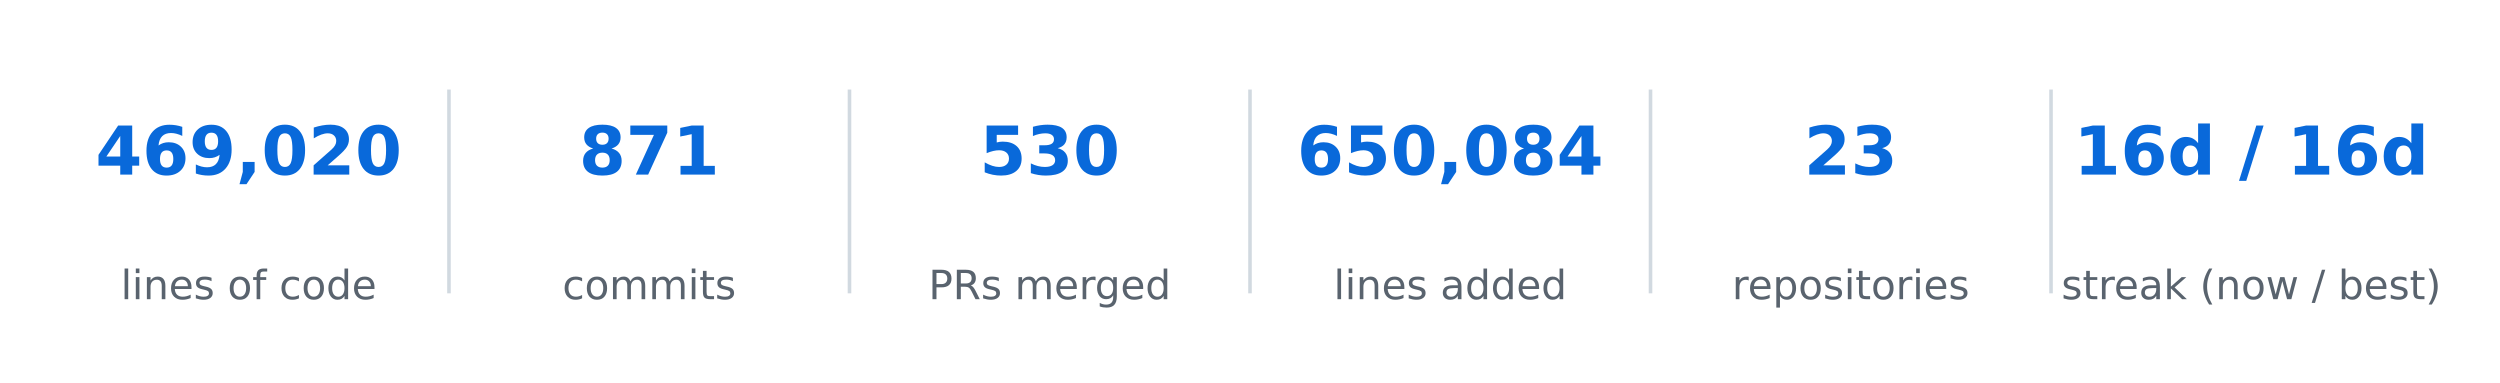
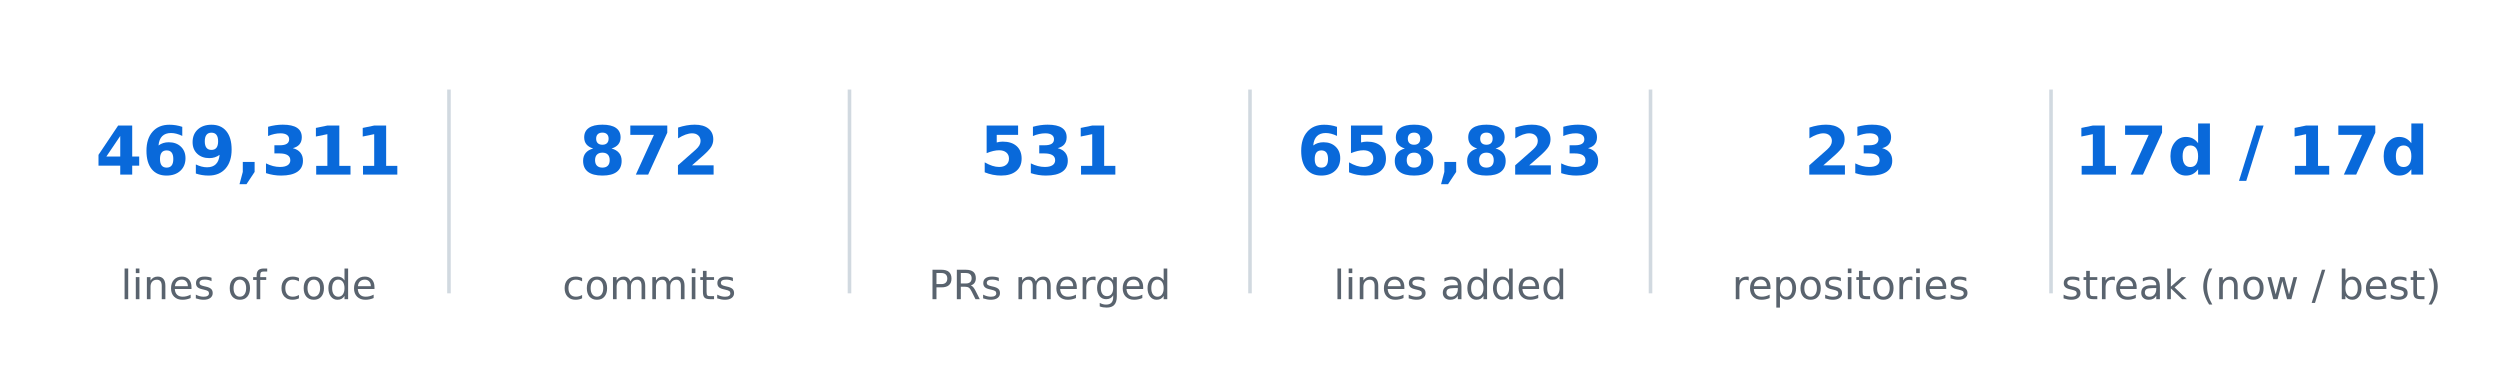
<svg xmlns="http://www.w3.org/2000/svg" xmlns:xlink="http://www.w3.org/1999/xlink" width="557.28pt" height="85.356pt" viewBox="0 0 557.28 85.356" version="1.1">
  <defs>
    <style type="text/css">*{stroke-linejoin: round; stroke-linecap: butt}</style>
  </defs>
  <g id="figure_1">
    <g id="patch_1">
      <path d="M 0 85.356  L 557.28 85.356  L 557.28 -0  L 0 -0  L 0 85.356  z " style="fill: none; opacity: 0" />
    </g>
    <g id="axes_1">
      <g id="line2d_1">
-         <path d="M 100.08 64.993  L 100.08 20.363  " clip-path="url(#pe2f64ff77b)" style="fill: none; stroke: #d1d9e0; stroke-width: 0.8; stroke-linecap: square" />
+         <path d="M 100.08 64.993  L 100.08 20.363  " clip-path="url(#p8dff311c79)" style="fill: none; stroke: #d1d9e0; stroke-width: 0.8; stroke-linecap: square" />
      </g>
      <g id="line2d_2">
-         <path d="M 189.36 64.993  L 189.36 20.363  " clip-path="url(#pe2f64ff77b)" style="fill: none; stroke: #d1d9e0; stroke-width: 0.8; stroke-linecap: square" />
+         <path d="M 189.36 64.993  L 189.36 20.363  " clip-path="url(#p8dff311c79)" style="fill: none; stroke: #d1d9e0; stroke-width: 0.8; stroke-linecap: square" />
      </g>
      <g id="line2d_3">
-         <path d="M 278.64 64.993  L 278.64 20.363  " clip-path="url(#pe2f64ff77b)" style="fill: none; stroke: #d1d9e0; stroke-width: 0.8; stroke-linecap: square" />
+         <path d="M 278.64 64.993  L 278.64 20.363  " clip-path="url(#p8dff311c79)" style="fill: none; stroke: #d1d9e0; stroke-width: 0.8; stroke-linecap: square" />
      </g>
      <g id="line2d_4">
-         <path d="M 367.92 64.993  L 367.92 20.363  " clip-path="url(#pe2f64ff77b)" style="fill: none; stroke: #d1d9e0; stroke-width: 0.8; stroke-linecap: square" />
+         <path d="M 367.92 64.993  L 367.92 20.363  " clip-path="url(#p8dff311c79)" style="fill: none; stroke: #d1d9e0; stroke-width: 0.8; stroke-linecap: square" />
      </g>
      <g id="line2d_5">
-         <path d="M 457.2 64.993  L 457.2 20.363  " clip-path="url(#pe2f64ff77b)" style="fill: none; stroke: #d1d9e0; stroke-width: 0.8; stroke-linecap: square" />
+         <path d="M 457.2 64.993  L 457.2 20.363  " clip-path="url(#p8dff311c79)" style="fill: none; stroke: #d1d9e0; stroke-width: 0.8; stroke-linecap: square" />
      </g>
      <g id="text_1">
        <g style="fill: #0969da" transform="translate(21.28102 38.92376) scale(0.15 -0.15)">
          <defs>
            <path id="DejaVuSans-Bold-17" d="M 2356 3675  L 1038 1722  L 2356 1722  L 2356 3675  z M 2156 4666  L 3494 4666  L 3494 1722  L 4159 1722  L 4159 850  L 3494 850  L 3494 0  L 2356 0  L 2356 850  L 288 850  L 288 1881  L 2156 4666  z " transform="scale(0.015625)" />
            <path id="DejaVuSans-Bold-19" d="M 2316 2303  Q 2000 2303 1842 2098  Q 1684 1894 1684 1484  Q 1684 1075 1842 870  Q 2000 666 2316 666  Q 2634 666 2792 870  Q 2950 1075 2950 1484  Q 2950 1894 2792 2098  Q 2634 2303 2316 2303  z M 3803 4544  L 3803 3681  Q 3506 3822 3243 3889  Q 2981 3956 2731 3956  Q 2194 3956 1894 3657  Q 1594 3359 1544 2772  Q 1750 2925 1990 3001  Q 2231 3078 2516 3078  Q 3231 3078 3670 2659  Q 4109 2241 4109 1563  Q 4109 813 3618 361  Q 3128 -91 2303 -91  Q 1394 -91 895 523  Q 397 1138 397 2266  Q 397 3422 980 4083  Q 1563 4744 2578 4744  Q 2900 4744 3203 4694  Q 3506 4644 3803 4544  z " transform="scale(0.015625)" />
            <path id="DejaVuSans-Bold-1c" d="M 641 103  L 641 966  Q 928 831 1190 764  Q 1453 697 1709 697  Q 2247 697 2547 995  Q 2847 1294 2900 1881  Q 2688 1725 2447 1647  Q 2206 1569 1925 1569  Q 1209 1569 770 1986  Q 331 2403 331 3084  Q 331 3838 820 4291  Q 1309 4744 2131 4744  Q 3044 4744 3544 4128  Q 4044 3513 4044 2388  Q 4044 1231 3459 570  Q 2875 -91 1856 -91  Q 1528 -91 1228 -42  Q 928 6 641 103  z M 2125 2350  Q 2441 2350 2600 2554  Q 2759 2759 2759 3169  Q 2759 3575 2600 3781  Q 2441 3988 2125 3988  Q 1809 3988 1650 3781  Q 1491 3575 1491 3169  Q 1491 2759 1650 2554  Q 1809 2350 2125 2350  z " transform="scale(0.015625)" />
            <path id="DejaVuSans-Bold-f" d="M 653 1209  L 1778 1209  L 1778 256  L 1006 -909  L 341 -909  L 653 256  L 653 1209  z " transform="scale(0.015625)" />
-             <path id="DejaVuSans-Bold-13" d="M 2944 2338  Q 2944 3213 2780 3570  Q 2616 3928 2228 3928  Q 1841 3928 1675 3570  Q 1509 3213 1509 2338  Q 1509 1453 1675 1090  Q 1841 728 2228 728  Q 2613 728 2778 1090  Q 2944 1453 2944 2338  z M 4147 2328  Q 4147 1169 3647 539  Q 3147 -91 2228 -91  Q 1306 -91 806 539  Q 306 1169 306 2328  Q 306 3491 806 4120  Q 1306 4750 2228 4750  Q 3147 4750 3647 4120  Q 4147 3491 4147 2328  z " transform="scale(0.015625)" />
-             <path id="DejaVuSans-Bold-15" d="M 1844 884  L 3897 884  L 3897 0  L 506 0  L 506 884  L 2209 2388  Q 2438 2594 2547 2791  Q 2656 2988 2656 3200  Q 2656 3528 2436 3728  Q 2216 3928 1850 3928  Q 1569 3928 1234 3808  Q 900 3688 519 3450  L 519 4475  Q 925 4609 1322 4679  Q 1719 4750 2100 4750  Q 2938 4750 3402 4381  Q 3866 4013 3866 3353  Q 3866 2972 3669 2642  Q 3472 2313 2841 1759  L 1844 884  z " transform="scale(0.015625)" />
+             <path id="DejaVuSans-Bold-16" d="M 2981 2516  Q 3453 2394 3698 2092  Q 3944 1791 3944 1325  Q 3944 631 3412 270  Q 2881 -91 1863 -91  Q 1503 -91 1142 -33  Q 781 25 428 141  L 428 1069  Q 766 900 1098 814  Q 1431 728 1753 728  Q 2231 728 2486 893  Q 2741 1059 2741 1369  Q 2741 1688 2480 1852  Q 2219 2016 1709 2016  L 1228 2016  L 1228 2791  L 1734 2791  Q 2188 2791 2409 2933  Q 2631 3075 2631 3366  Q 2631 3634 2415 3781  Q 2200 3928 1806 3928  Q 1516 3928 1219 3862  Q 922 3797 628 3669  L 628 4550  Q 984 4650 1334 4700  Q 1684 4750 2022 4750  Q 2931 4750 3382 4451  Q 3834 4153 3834 3553  Q 3834 3144 3618 2883  Q 3403 2622 2981 2516  z " transform="scale(0.015625)" />
+             <path id="DejaVuSans-Bold-14" d="M 750 831  L 1813 831  L 1813 3847  L 722 3622  L 722 4441  L 1806 4666  L 2950 4666  L 2950 831  L 4013 831  L 4013 0  L 750 0  L 750 831  z " transform="scale(0.015625)" />
          </defs>
          <use xlink:href="#DejaVuSans-Bold-17" />
          <use xlink:href="#DejaVuSans-Bold-19" transform="translate(69.57812 0)" />
          <use xlink:href="#DejaVuSans-Bold-1c" transform="translate(139.1562 0)" />
          <use xlink:href="#DejaVuSans-Bold-f" transform="translate(208.7344 0)" />
-           <use xlink:href="#DejaVuSans-Bold-13" transform="translate(246.7188 0)" />
-           <use xlink:href="#DejaVuSans-Bold-15" transform="translate(316.2969 0)" />
-           <use xlink:href="#DejaVuSans-Bold-13" transform="translate(385.875 0)" />
+           <use xlink:href="#DejaVuSans-Bold-16" transform="translate(246.7188 0)" />
+           <use xlink:href="#DejaVuSans-Bold-14" transform="translate(316.2969 0)" />
+           <use xlink:href="#DejaVuSans-Bold-14" transform="translate(385.875 0)" />
        </g>
      </g>
      <g id="text_2">
        <g style="fill: #59636e" transform="translate(26.92336 66.69328) scale(0.09 -0.09)">
          <defs>
            <path id="DejaVuSans-4f" d="M 603 4863  L 1178 4863  L 1178 0  L 603 0  L 603 4863  z " transform="scale(0.015625)" />
            <path id="DejaVuSans-4c" d="M 603 3500  L 1178 3500  L 1178 0  L 603 0  L 603 3500  z M 603 4863  L 1178 4863  L 1178 4134  L 603 4134  L 603 4863  z " transform="scale(0.015625)" />
            <path id="DejaVuSans-51" d="M 3513 2113  L 3513 0  L 2938 0  L 2938 2094  Q 2938 2591 2744 2837  Q 2550 3084 2163 3084  Q 1697 3084 1428 2787  Q 1159 2491 1159 1978  L 1159 0  L 581 0  L 581 3500  L 1159 3500  L 1159 2956  Q 1366 3272 1645 3428  Q 1925 3584 2291 3584  Q 2894 3584 3203 3211  Q 3513 2838 3513 2113  z " transform="scale(0.015625)" />
            <path id="DejaVuSans-48" d="M 3597 1894  L 3597 1613  L 953 1613  Q 991 1019 1311 708  Q 1631 397 2203 397  Q 2534 397 2845 478  Q 3156 559 3463 722  L 3463 178  Q 3153 47 2828 -22  Q 2503 -91 2169 -91  Q 1331 -91 842 396  Q 353 884 353 1716  Q 353 2575 817 3079  Q 1281 3584 2069 3584  Q 2775 3584 3186 3129  Q 3597 2675 3597 1894  z M 3022 2063  Q 3016 2534 2758 2815  Q 2500 3097 2075 3097  Q 1594 3097 1305 2825  Q 1016 2553 972 2059  L 3022 2063  z " transform="scale(0.015625)" />
            <path id="DejaVuSans-56" d="M 2834 3397  L 2834 2853  Q 2591 2978 2328 3040  Q 2066 3103 1784 3103  Q 1356 3103 1142 2972  Q 928 2841 928 2578  Q 928 2378 1081 2264  Q 1234 2150 1697 2047  L 1894 2003  Q 2506 1872 2764 1633  Q 3022 1394 3022 966  Q 3022 478 2636 193  Q 2250 -91 1575 -91  Q 1294 -91 989 -36  Q 684 19 347 128  L 347 722  Q 666 556 975 473  Q 1284 391 1588 391  Q 1994 391 2212 530  Q 2431 669 2431 922  Q 2431 1156 2273 1281  Q 2116 1406 1581 1522  L 1381 1569  Q 847 1681 609 1914  Q 372 2147 372 2553  Q 372 3047 722 3315  Q 1072 3584 1716 3584  Q 2034 3584 2315 3537  Q 2597 3491 2834 3397  z " transform="scale(0.015625)" />
            <path id="DejaVuSans-3" transform="scale(0.015625)" />
            <path id="DejaVuSans-52" d="M 1959 3097  Q 1497 3097 1228 2736  Q 959 2375 959 1747  Q 959 1119 1226 758  Q 1494 397 1959 397  Q 2419 397 2687 759  Q 2956 1122 2956 1747  Q 2956 2369 2687 2733  Q 2419 3097 1959 3097  z M 1959 3584  Q 2709 3584 3137 3096  Q 3566 2609 3566 1747  Q 3566 888 3137 398  Q 2709 -91 1959 -91  Q 1206 -91 779 398  Q 353 888 353 1747  Q 353 2609 779 3096  Q 1206 3584 1959 3584  z " transform="scale(0.015625)" />
            <path id="DejaVuSans-49" d="M 2375 4863  L 2375 4384  L 1825 4384  Q 1516 4384 1395 4259  Q 1275 4134 1275 3809  L 1275 3500  L 2222 3500  L 2222 3053  L 1275 3053  L 1275 0  L 697 0  L 697 3053  L 147 3053  L 147 3500  L 697 3500  L 697 3744  Q 697 4328 969 4595  Q 1241 4863 1831 4863  L 2375 4863  z " transform="scale(0.015625)" />
            <path id="DejaVuSans-46" d="M 3122 3366  L 3122 2828  Q 2878 2963 2633 3030  Q 2388 3097 2138 3097  Q 1578 3097 1268 2742  Q 959 2388 959 1747  Q 959 1106 1268 751  Q 1578 397 2138 397  Q 2388 397 2633 464  Q 2878 531 3122 666  L 3122 134  Q 2881 22 2623 -34  Q 2366 -91 2075 -91  Q 1284 -91 818 406  Q 353 903 353 1747  Q 353 2603 823 3093  Q 1294 3584 2113 3584  Q 2378 3584 2631 3529  Q 2884 3475 3122 3366  z " transform="scale(0.015625)" />
            <path id="DejaVuSans-47" d="M 2906 2969  L 2906 4863  L 3481 4863  L 3481 0  L 2906 0  L 2906 525  Q 2725 213 2448 61  Q 2172 -91 1784 -91  Q 1150 -91 751 415  Q 353 922 353 1747  Q 353 2572 751 3078  Q 1150 3584 1784 3584  Q 2172 3584 2448 3432  Q 2725 3281 2906 2969  z M 947 1747  Q 947 1113 1208 752  Q 1469 391 1925 391  Q 2381 391 2643 752  Q 2906 1113 2906 1747  Q 2906 2381 2643 2742  Q 2381 3103 1925 3103  Q 1469 3103 1208 2742  Q 947 2381 947 1747  z " transform="scale(0.015625)" />
          </defs>
          <use xlink:href="#DejaVuSans-4f" />
          <use xlink:href="#DejaVuSans-4c" transform="translate(27.78125 0)" />
          <use xlink:href="#DejaVuSans-51" transform="translate(55.5625 0)" />
          <use xlink:href="#DejaVuSans-48" transform="translate(118.9375 0)" />
          <use xlink:href="#DejaVuSans-56" transform="translate(180.4688 0)" />
          <use xlink:href="#DejaVuSans-3" transform="translate(232.5625 0)" />
          <use xlink:href="#DejaVuSans-52" transform="translate(264.3438 0)" />
          <use xlink:href="#DejaVuSans-49" transform="translate(325.5312 0)" />
          <use xlink:href="#DejaVuSans-3" transform="translate(360.7344 0)" />
          <use xlink:href="#DejaVuSans-46" transform="translate(392.5156 0)" />
          <use xlink:href="#DejaVuSans-52" transform="translate(447.5 0)" />
          <use xlink:href="#DejaVuSans-47" transform="translate(508.6875 0)" />
          <use xlink:href="#DejaVuSans-48" transform="translate(572.1719 0)" />
        </g>
      </g>
      <g id="text_3">
        <g style="fill: #0969da" transform="translate(129.0649 38.92376) scale(0.15 -0.15)">
          <defs>
            <path id="DejaVuSans-Bold-1b" d="M 2228 2088  Q 1891 2088 1709 1903  Q 1528 1719 1528 1375  Q 1528 1031 1709 848  Q 1891 666 2228 666  Q 2563 666 2741 848  Q 2919 1031 2919 1375  Q 2919 1722 2741 1905  Q 2563 2088 2228 2088  z M 1350 2484  Q 925 2613 709 2878  Q 494 3144 494 3541  Q 494 4131 934 4440  Q 1375 4750 2228 4750  Q 3075 4750 3515 4442  Q 3956 4134 3956 3541  Q 3956 3144 3739 2878  Q 3522 2613 3097 2484  Q 3572 2353 3814 2058  Q 4056 1763 4056 1313  Q 4056 619 3595 264  Q 3134 -91 2228 -91  Q 1319 -91 855 264  Q 391 619 391 1313  Q 391 1763 633 2058  Q 875 2353 1350 2484  z M 1631 3419  Q 1631 3141 1786 2991  Q 1941 2841 2228 2841  Q 2509 2841 2662 2991  Q 2816 3141 2816 3419  Q 2816 3697 2662 3845  Q 2509 3994 2228 3994  Q 1941 3994 1786 3844  Q 1631 3694 1631 3419  z " transform="scale(0.015625)" />
            <path id="DejaVuSans-Bold-1a" d="M 428 4666  L 3944 4666  L 3944 3988  L 2125 0  L 953 0  L 2675 3781  L 428 3781  L 428 4666  z " transform="scale(0.015625)" />
-             <path id="DejaVuSans-Bold-14" d="M 750 831  L 1813 831  L 1813 3847  L 722 3622  L 722 4441  L 1806 4666  L 2950 4666  L 2950 831  L 4013 831  L 4013 0  L 750 0  L 750 831  z " transform="scale(0.015625)" />
+             <path id="DejaVuSans-Bold-15" d="M 1844 884  L 3897 884  L 3897 0  L 506 0  L 506 884  L 2209 2388  Q 2438 2594 2547 2791  Q 2656 2988 2656 3200  Q 2656 3528 2436 3728  Q 2216 3928 1850 3928  Q 1569 3928 1234 3808  Q 900 3688 519 3450  L 519 4475  Q 925 4609 1322 4679  Q 1719 4750 2100 4750  Q 2938 4750 3402 4381  Q 3866 4013 3866 3353  Q 3866 2972 3669 2642  Q 3472 2313 2841 1759  L 1844 884  z " transform="scale(0.015625)" />
          </defs>
          <use xlink:href="#DejaVuSans-Bold-1b" />
          <use xlink:href="#DejaVuSans-Bold-1a" transform="translate(69.57812 0)" />
-           <use xlink:href="#DejaVuSans-Bold-14" transform="translate(139.1562 0)" />
+           <use xlink:href="#DejaVuSans-Bold-15" transform="translate(139.1562 0)" />
        </g>
      </g>
      <g id="text_4">
        <g style="fill: #59636e" transform="translate(125.3672 66.69328) scale(0.09 -0.09)">
          <defs>
            <path id="DejaVuSans-50" d="M 3328 2828  Q 3544 3216 3844 3400  Q 4144 3584 4550 3584  Q 5097 3584 5394 3201  Q 5691 2819 5691 2113  L 5691 0  L 5113 0  L 5113 2094  Q 5113 2597 4934 2840  Q 4756 3084 4391 3084  Q 3944 3084 3684 2787  Q 3425 2491 3425 1978  L 3425 0  L 2847 0  L 2847 2094  Q 2847 2600 2669 2842  Q 2491 3084 2119 3084  Q 1678 3084 1418 2786  Q 1159 2488 1159 1978  L 1159 0  L 581 0  L 581 3500  L 1159 3500  L 1159 2956  Q 1356 3278 1631 3431  Q 1906 3584 2284 3584  Q 2666 3584 2933 3390  Q 3200 3197 3328 2828  z " transform="scale(0.015625)" />
            <path id="DejaVuSans-57" d="M 1172 4494  L 1172 3500  L 2356 3500  L 2356 3053  L 1172 3053  L 1172 1153  Q 1172 725 1289 603  Q 1406 481 1766 481  L 2356 481  L 2356 0  L 1766 0  Q 1100 0 847 248  Q 594 497 594 1153  L 594 3053  L 172 3053  L 172 3500  L 594 3500  L 594 4494  L 1172 4494  z " transform="scale(0.015625)" />
          </defs>
          <use xlink:href="#DejaVuSans-46" />
          <use xlink:href="#DejaVuSans-52" transform="translate(54.98438 0)" />
          <use xlink:href="#DejaVuSans-50" transform="translate(116.1719 0)" />
          <use xlink:href="#DejaVuSans-50" transform="translate(213.5781 0)" />
          <use xlink:href="#DejaVuSans-4c" transform="translate(310.9844 0)" />
          <use xlink:href="#DejaVuSans-57" transform="translate(338.7656 0)" />
          <use xlink:href="#DejaVuSans-56" transform="translate(377.9688 0)" />
        </g>
      </g>
      <g id="text_5">
        <g style="fill: #0969da" transform="translate(218.3449 38.92376) scale(0.15 -0.15)">
          <defs>
            <path id="DejaVuSans-Bold-18" d="M 678 4666  L 3669 4666  L 3669 3781  L 1638 3781  L 1638 3059  Q 1775 3097 1914 3117  Q 2053 3138 2203 3138  Q 3056 3138 3531 2711  Q 4006 2284 4006 1522  Q 4006 766 3489 337  Q 2972 -91 2053 -91  Q 1656 -91 1267 -14  Q 878 63 494 219  L 494 1166  Q 875 947 1217 837  Q 1559 728 1863 728  Q 2300 728 2551 942  Q 2803 1156 2803 1522  Q 2803 1891 2551 2103  Q 2300 2316 1863 2316  Q 1603 2316 1309 2248  Q 1016 2181 678 2041  L 678 4666  z " transform="scale(0.015625)" />
-             <path id="DejaVuSans-Bold-16" d="M 2981 2516  Q 3453 2394 3698 2092  Q 3944 1791 3944 1325  Q 3944 631 3412 270  Q 2881 -91 1863 -91  Q 1503 -91 1142 -33  Q 781 25 428 141  L 428 1069  Q 766 900 1098 814  Q 1431 728 1753 728  Q 2231 728 2486 893  Q 2741 1059 2741 1369  Q 2741 1688 2480 1852  Q 2219 2016 1709 2016  L 1228 2016  L 1228 2791  L 1734 2791  Q 2188 2791 2409 2933  Q 2631 3075 2631 3366  Q 2631 3634 2415 3781  Q 2200 3928 1806 3928  Q 1516 3928 1219 3862  Q 922 3797 628 3669  L 628 4550  Q 984 4650 1334 4700  Q 1684 4750 2022 4750  Q 2931 4750 3382 4451  Q 3834 4153 3834 3553  Q 3834 3144 3618 2883  Q 3403 2622 2981 2516  z " transform="scale(0.015625)" />
          </defs>
          <use xlink:href="#DejaVuSans-Bold-18" />
          <use xlink:href="#DejaVuSans-Bold-16" transform="translate(69.57812 0)" />
-           <use xlink:href="#DejaVuSans-Bold-13" transform="translate(139.1562 0)" />
+           <use xlink:href="#DejaVuSans-Bold-14" transform="translate(139.1562 0)" />
        </g>
      </g>
      <g id="text_6">
        <g style="fill: #59636e" transform="translate(206.9796 66.69328) scale(0.09 -0.09)">
          <defs>
            <path id="DejaVuSans-33" d="M 1259 4147  L 1259 2394  L 2053 2394  Q 2494 2394 2734 2622  Q 2975 2850 2975 3272  Q 2975 3691 2734 3919  Q 2494 4147 2053 4147  L 1259 4147  z M 628 4666  L 2053 4666  Q 2838 4666 3239 4311  Q 3641 3956 3641 3272  Q 3641 2581 3239 2228  Q 2838 1875 2053 1875  L 1259 1875  L 1259 0  L 628 0  L 628 4666  z " transform="scale(0.015625)" />
            <path id="DejaVuSans-35" d="M 2841 2188  Q 3044 2119 3236 1894  Q 3428 1669 3622 1275  L 4263 0  L 3584 0  L 2988 1197  Q 2756 1666 2539 1819  Q 2322 1972 1947 1972  L 1259 1972  L 1259 0  L 628 0  L 628 4666  L 2053 4666  Q 2853 4666 3247 4331  Q 3641 3997 3641 3322  Q 3641 2881 3436 2590  Q 3231 2300 2841 2188  z M 1259 4147  L 1259 2491  L 2053 2491  Q 2509 2491 2742 2702  Q 2975 2913 2975 3322  Q 2975 3731 2742 3939  Q 2509 4147 2053 4147  L 1259 4147  z " transform="scale(0.015625)" />
            <path id="DejaVuSans-55" d="M 2631 2963  Q 2534 3019 2420 3045  Q 2306 3072 2169 3072  Q 1681 3072 1420 2755  Q 1159 2438 1159 1844  L 1159 0  L 581 0  L 581 3500  L 1159 3500  L 1159 2956  Q 1341 3275 1631 3429  Q 1922 3584 2338 3584  Q 2397 3584 2469 3576  Q 2541 3569 2628 3553  L 2631 2963  z " transform="scale(0.015625)" />
            <path id="DejaVuSans-4a" d="M 2906 1791  Q 2906 2416 2648 2759  Q 2391 3103 1925 3103  Q 1463 3103 1205 2759  Q 947 2416 947 1791  Q 947 1169 1205 825  Q 1463 481 1925 481  Q 2391 481 2648 825  Q 2906 1169 2906 1791  z M 3481 434  Q 3481 -459 3084 -895  Q 2688 -1331 1869 -1331  Q 1566 -1331 1297 -1286  Q 1028 -1241 775 -1147  L 775 -588  Q 1028 -725 1275 -790  Q 1522 -856 1778 -856  Q 2344 -856 2625 -561  Q 2906 -266 2906 331  L 2906 616  Q 2728 306 2450 153  Q 2172 0 1784 0  Q 1141 0 747 490  Q 353 981 353 1791  Q 353 2603 747 3093  Q 1141 3584 1784 3584  Q 2172 3584 2450 3431  Q 2728 3278 2906 2969  L 2906 3500  L 3481 3500  L 3481 434  z " transform="scale(0.015625)" />
          </defs>
          <use xlink:href="#DejaVuSans-33" />
          <use xlink:href="#DejaVuSans-35" transform="translate(60.29688 0)" />
          <use xlink:href="#DejaVuSans-56" transform="translate(129.7812 0)" />
          <use xlink:href="#DejaVuSans-3" transform="translate(181.875 0)" />
          <use xlink:href="#DejaVuSans-50" transform="translate(213.6562 0)" />
          <use xlink:href="#DejaVuSans-48" transform="translate(311.0625 0)" />
          <use xlink:href="#DejaVuSans-55" transform="translate(372.5938 0)" />
          <use xlink:href="#DejaVuSans-4a" transform="translate(411.9531 0)" />
          <use xlink:href="#DejaVuSans-48" transform="translate(475.4375 0)" />
          <use xlink:href="#DejaVuSans-47" transform="translate(536.9688 0)" />
        </g>
      </g>
      <g id="text_7">
        <g style="fill: #0969da" transform="translate(289.121 38.92376) scale(0.15 -0.15)">
          <use xlink:href="#DejaVuSans-Bold-19" />
          <use xlink:href="#DejaVuSans-Bold-18" transform="translate(69.57812 0)" />
-           <use xlink:href="#DejaVuSans-Bold-13" transform="translate(139.1562 0)" />
+           <use xlink:href="#DejaVuSans-Bold-1b" transform="translate(139.1562 0)" />
          <use xlink:href="#DejaVuSans-Bold-f" transform="translate(208.7344 0)" />
-           <use xlink:href="#DejaVuSans-Bold-13" transform="translate(246.7188 0)" />
-           <use xlink:href="#DejaVuSans-Bold-1b" transform="translate(316.2969 0)" />
-           <use xlink:href="#DejaVuSans-Bold-17" transform="translate(385.875 0)" />
+           <use xlink:href="#DejaVuSans-Bold-1b" transform="translate(246.7188 0)" />
+           <use xlink:href="#DejaVuSans-Bold-15" transform="translate(316.2969 0)" />
+           <use xlink:href="#DejaVuSans-Bold-16" transform="translate(385.875 0)" />
        </g>
      </g>
      <g id="text_8">
        <g style="fill: #59636e" transform="translate(297.2876 66.69328) scale(0.09 -0.09)">
          <defs>
            <path id="DejaVuSans-44" d="M 2194 1759  Q 1497 1759 1228 1600  Q 959 1441 959 1056  Q 959 750 1161 570  Q 1363 391 1709 391  Q 2188 391 2477 730  Q 2766 1069 2766 1631  L 2766 1759  L 2194 1759  z M 3341 1997  L 3341 0  L 2766 0  L 2766 531  Q 2569 213 2275 61  Q 1981 -91 1556 -91  Q 1019 -91 701 211  Q 384 513 384 1019  Q 384 1609 779 1909  Q 1175 2209 1959 2209  L 2766 2209  L 2766 2266  Q 2766 2663 2505 2880  Q 2244 3097 1772 3097  Q 1472 3097 1187 3025  Q 903 2953 641 2809  L 641 3341  Q 956 3463 1253 3523  Q 1550 3584 1831 3584  Q 2591 3584 2966 3190  Q 3341 2797 3341 1997  z " transform="scale(0.015625)" />
          </defs>
          <use xlink:href="#DejaVuSans-4f" />
          <use xlink:href="#DejaVuSans-4c" transform="translate(27.78125 0)" />
          <use xlink:href="#DejaVuSans-51" transform="translate(55.5625 0)" />
          <use xlink:href="#DejaVuSans-48" transform="translate(118.9375 0)" />
          <use xlink:href="#DejaVuSans-56" transform="translate(180.4688 0)" />
          <use xlink:href="#DejaVuSans-3" transform="translate(232.5625 0)" />
          <use xlink:href="#DejaVuSans-44" transform="translate(264.3438 0)" />
          <use xlink:href="#DejaVuSans-47" transform="translate(325.625 0)" />
          <use xlink:href="#DejaVuSans-47" transform="translate(389.1094 0)" />
          <use xlink:href="#DejaVuSans-48" transform="translate(452.5938 0)" />
          <use xlink:href="#DejaVuSans-47" transform="translate(514.125 0)" />
        </g>
      </g>
      <g id="text_9">
        <g style="fill: #0969da" transform="translate(402.1233 38.92376) scale(0.15 -0.15)">
          <use xlink:href="#DejaVuSans-Bold-15" />
          <use xlink:href="#DejaVuSans-Bold-16" transform="translate(69.57812 0)" />
        </g>
      </g>
      <g id="text_10">
        <g style="fill: #59636e" transform="translate(386.1049 66.69328) scale(0.09 -0.09)">
          <defs>
            <path id="DejaVuSans-53" d="M 1159 525  L 1159 -1331  L 581 -1331  L 581 3500  L 1159 3500  L 1159 2969  Q 1341 3281 1617 3432  Q 1894 3584 2278 3584  Q 2916 3584 3314 3078  Q 3713 2572 3713 1747  Q 3713 922 3314 415  Q 2916 -91 2278 -91  Q 1894 -91 1617 61  Q 1341 213 1159 525  z M 3116 1747  Q 3116 2381 2855 2742  Q 2594 3103 2138 3103  Q 1681 3103 1420 2742  Q 1159 2381 1159 1747  Q 1159 1113 1420 752  Q 1681 391 2138 391  Q 2594 391 2855 752  Q 3116 1113 3116 1747  z " transform="scale(0.015625)" />
          </defs>
          <use xlink:href="#DejaVuSans-55" />
          <use xlink:href="#DejaVuSans-48" transform="translate(38.90625 0)" />
          <use xlink:href="#DejaVuSans-53" transform="translate(100.4375 0)" />
          <use xlink:href="#DejaVuSans-52" transform="translate(163.9219 0)" />
          <use xlink:href="#DejaVuSans-56" transform="translate(225.1094 0)" />
          <use xlink:href="#DejaVuSans-4c" transform="translate(277.2031 0)" />
          <use xlink:href="#DejaVuSans-57" transform="translate(304.9844 0)" />
          <use xlink:href="#DejaVuSans-52" transform="translate(344.1875 0)" />
          <use xlink:href="#DejaVuSans-55" transform="translate(405.375 0)" />
          <use xlink:href="#DejaVuSans-4c" transform="translate(446.4844 0)" />
          <use xlink:href="#DejaVuSans-48" transform="translate(474.2656 0)" />
          <use xlink:href="#DejaVuSans-56" transform="translate(535.7969 0)" />
        </g>
      </g>
      <g id="text_11">
        <g style="fill: #0969da" transform="translate(462.2681 38.92435) scale(0.15 -0.15)">
          <defs>
            <path id="DejaVuSans-Bold-47" d="M 2919 2988  L 2919 4863  L 4044 4863  L 4044 0  L 2919 0  L 2919 506  Q 2688 197 2409 53  Q 2131 -91 1766 -91  Q 1119 -91 703 423  Q 288 938 288 1747  Q 288 2556 703 3070  Q 1119 3584 1766 3584  Q 2128 3584 2408 3439  Q 2688 3294 2919 2988  z M 2181 722  Q 2541 722 2730 984  Q 2919 1247 2919 1747  Q 2919 2247 2730 2509  Q 2541 2772 2181 2772  Q 1825 2772 1636 2509  Q 1447 2247 1447 1747  Q 1447 1247 1636 984  Q 1825 722 2181 722  z " transform="scale(0.015625)" />
            <path id="DejaVuSans-Bold-3" transform="scale(0.015625)" />
            <path id="DejaVuSans-Bold-12" d="M 1644 4666  L 2338 4666  L 691 -594  L 0 -594  L 1644 4666  z " transform="scale(0.015625)" />
          </defs>
          <use xlink:href="#DejaVuSans-Bold-14" />
-           <use xlink:href="#DejaVuSans-Bold-19" transform="translate(69.57812 0)" />
+           <use xlink:href="#DejaVuSans-Bold-1a" transform="translate(69.57812 0)" />
          <use xlink:href="#DejaVuSans-Bold-47" transform="translate(139.1562 0)" />
          <use xlink:href="#DejaVuSans-Bold-3" transform="translate(210.7344 0)" />
          <use xlink:href="#DejaVuSans-Bold-12" transform="translate(245.5469 0)" />
          <use xlink:href="#DejaVuSans-Bold-3" transform="translate(282.0781 0)" />
          <use xlink:href="#DejaVuSans-Bold-14" transform="translate(316.8906 0)" />
-           <use xlink:href="#DejaVuSans-Bold-19" transform="translate(386.4688 0)" />
+           <use xlink:href="#DejaVuSans-Bold-1a" transform="translate(386.4688 0)" />
          <use xlink:href="#DejaVuSans-Bold-47" transform="translate(456.0469 0)" />
        </g>
      </g>
      <g id="text_12">
        <g style="fill: #59636e" transform="translate(459.5112 66.69328) scale(0.09 -0.09)">
          <defs>
            <path id="DejaVuSans-4e" d="M 581 4863  L 1159 4863  L 1159 1991  L 2875 3500  L 3609 3500  L 1753 1863  L 3688 0  L 2938 0  L 1159 1709  L 1159 0  L 581 0  L 581 4863  z " transform="scale(0.015625)" />
            <path id="DejaVuSans-b" d="M 1984 4856  Q 1566 4138 1362 3434  Q 1159 2731 1159 2009  Q 1159 1288 1364 580  Q 1569 -128 1984 -844  L 1484 -844  Q 1016 -109 783 600  Q 550 1309 550 2009  Q 550 2706 781 3412  Q 1013 4119 1484 4856  L 1984 4856  z " transform="scale(0.015625)" />
            <path id="DejaVuSans-5a" d="M 269 3500  L 844 3500  L 1563 769  L 2278 3500  L 2956 3500  L 3675 769  L 4391 3500  L 4966 3500  L 4050 0  L 3372 0  L 2619 2869  L 1863 0  L 1184 0  L 269 3500  z " transform="scale(0.015625)" />
            <path id="DejaVuSans-12" d="M 1625 4666  L 2156 4666  L 531 -594  L 0 -594  L 1625 4666  z " transform="scale(0.015625)" />
            <path id="DejaVuSans-45" d="M 3116 1747  Q 3116 2381 2855 2742  Q 2594 3103 2138 3103  Q 1681 3103 1420 2742  Q 1159 2381 1159 1747  Q 1159 1113 1420 752  Q 1681 391 2138 391  Q 2594 391 2855 752  Q 3116 1113 3116 1747  z M 1159 2969  Q 1341 3281 1617 3432  Q 1894 3584 2278 3584  Q 2916 3584 3314 3078  Q 3713 2572 3713 1747  Q 3713 922 3314 415  Q 2916 -91 2278 -91  Q 1894 -91 1617 61  Q 1341 213 1159 525  L 1159 0  L 581 0  L 581 4863  L 1159 4863  L 1159 2969  z " transform="scale(0.015625)" />
            <path id="DejaVuSans-c" d="M 513 4856  L 1013 4856  Q 1481 4119 1714 3412  Q 1947 2706 1947 2009  Q 1947 1309 1714 600  Q 1481 -109 1013 -844  L 513 -844  Q 928 -128 1133 580  Q 1338 1288 1338 2009  Q 1338 2731 1133 3434  Q 928 4138 513 4856  z " transform="scale(0.015625)" />
          </defs>
          <use xlink:href="#DejaVuSans-56" />
          <use xlink:href="#DejaVuSans-57" transform="translate(52.09375 0)" />
          <use xlink:href="#DejaVuSans-55" transform="translate(91.29688 0)" />
          <use xlink:href="#DejaVuSans-48" transform="translate(130.2031 0)" />
          <use xlink:href="#DejaVuSans-44" transform="translate(191.7344 0)" />
          <use xlink:href="#DejaVuSans-4e" transform="translate(253.0156 0)" />
          <use xlink:href="#DejaVuSans-3" transform="translate(310.9219 0)" />
          <use xlink:href="#DejaVuSans-b" transform="translate(342.7031 0)" />
          <use xlink:href="#DejaVuSans-51" transform="translate(381.7188 0)" />
          <use xlink:href="#DejaVuSans-52" transform="translate(445.0938 0)" />
          <use xlink:href="#DejaVuSans-5a" transform="translate(506.2812 0)" />
          <use xlink:href="#DejaVuSans-3" transform="translate(588.0625 0)" />
          <use xlink:href="#DejaVuSans-12" transform="translate(619.8438 0)" />
          <use xlink:href="#DejaVuSans-3" transform="translate(653.5312 0)" />
          <use xlink:href="#DejaVuSans-45" transform="translate(685.3125 0)" />
          <use xlink:href="#DejaVuSans-48" transform="translate(748.7969 0)" />
          <use xlink:href="#DejaVuSans-56" transform="translate(810.3281 0)" />
          <use xlink:href="#DejaVuSans-57" transform="translate(862.4219 0)" />
          <use xlink:href="#DejaVuSans-c" transform="translate(901.625 0)" />
        </g>
      </g>
    </g>
  </g>
  <defs>
-     <clipPath id="pe2f64ff77b">
+     <clipPath id="p8dff311c79">
      <rect x="10.8" y="10.8" width="535.68" height="63.756" />
    </clipPath>
  </defs>
</svg>
